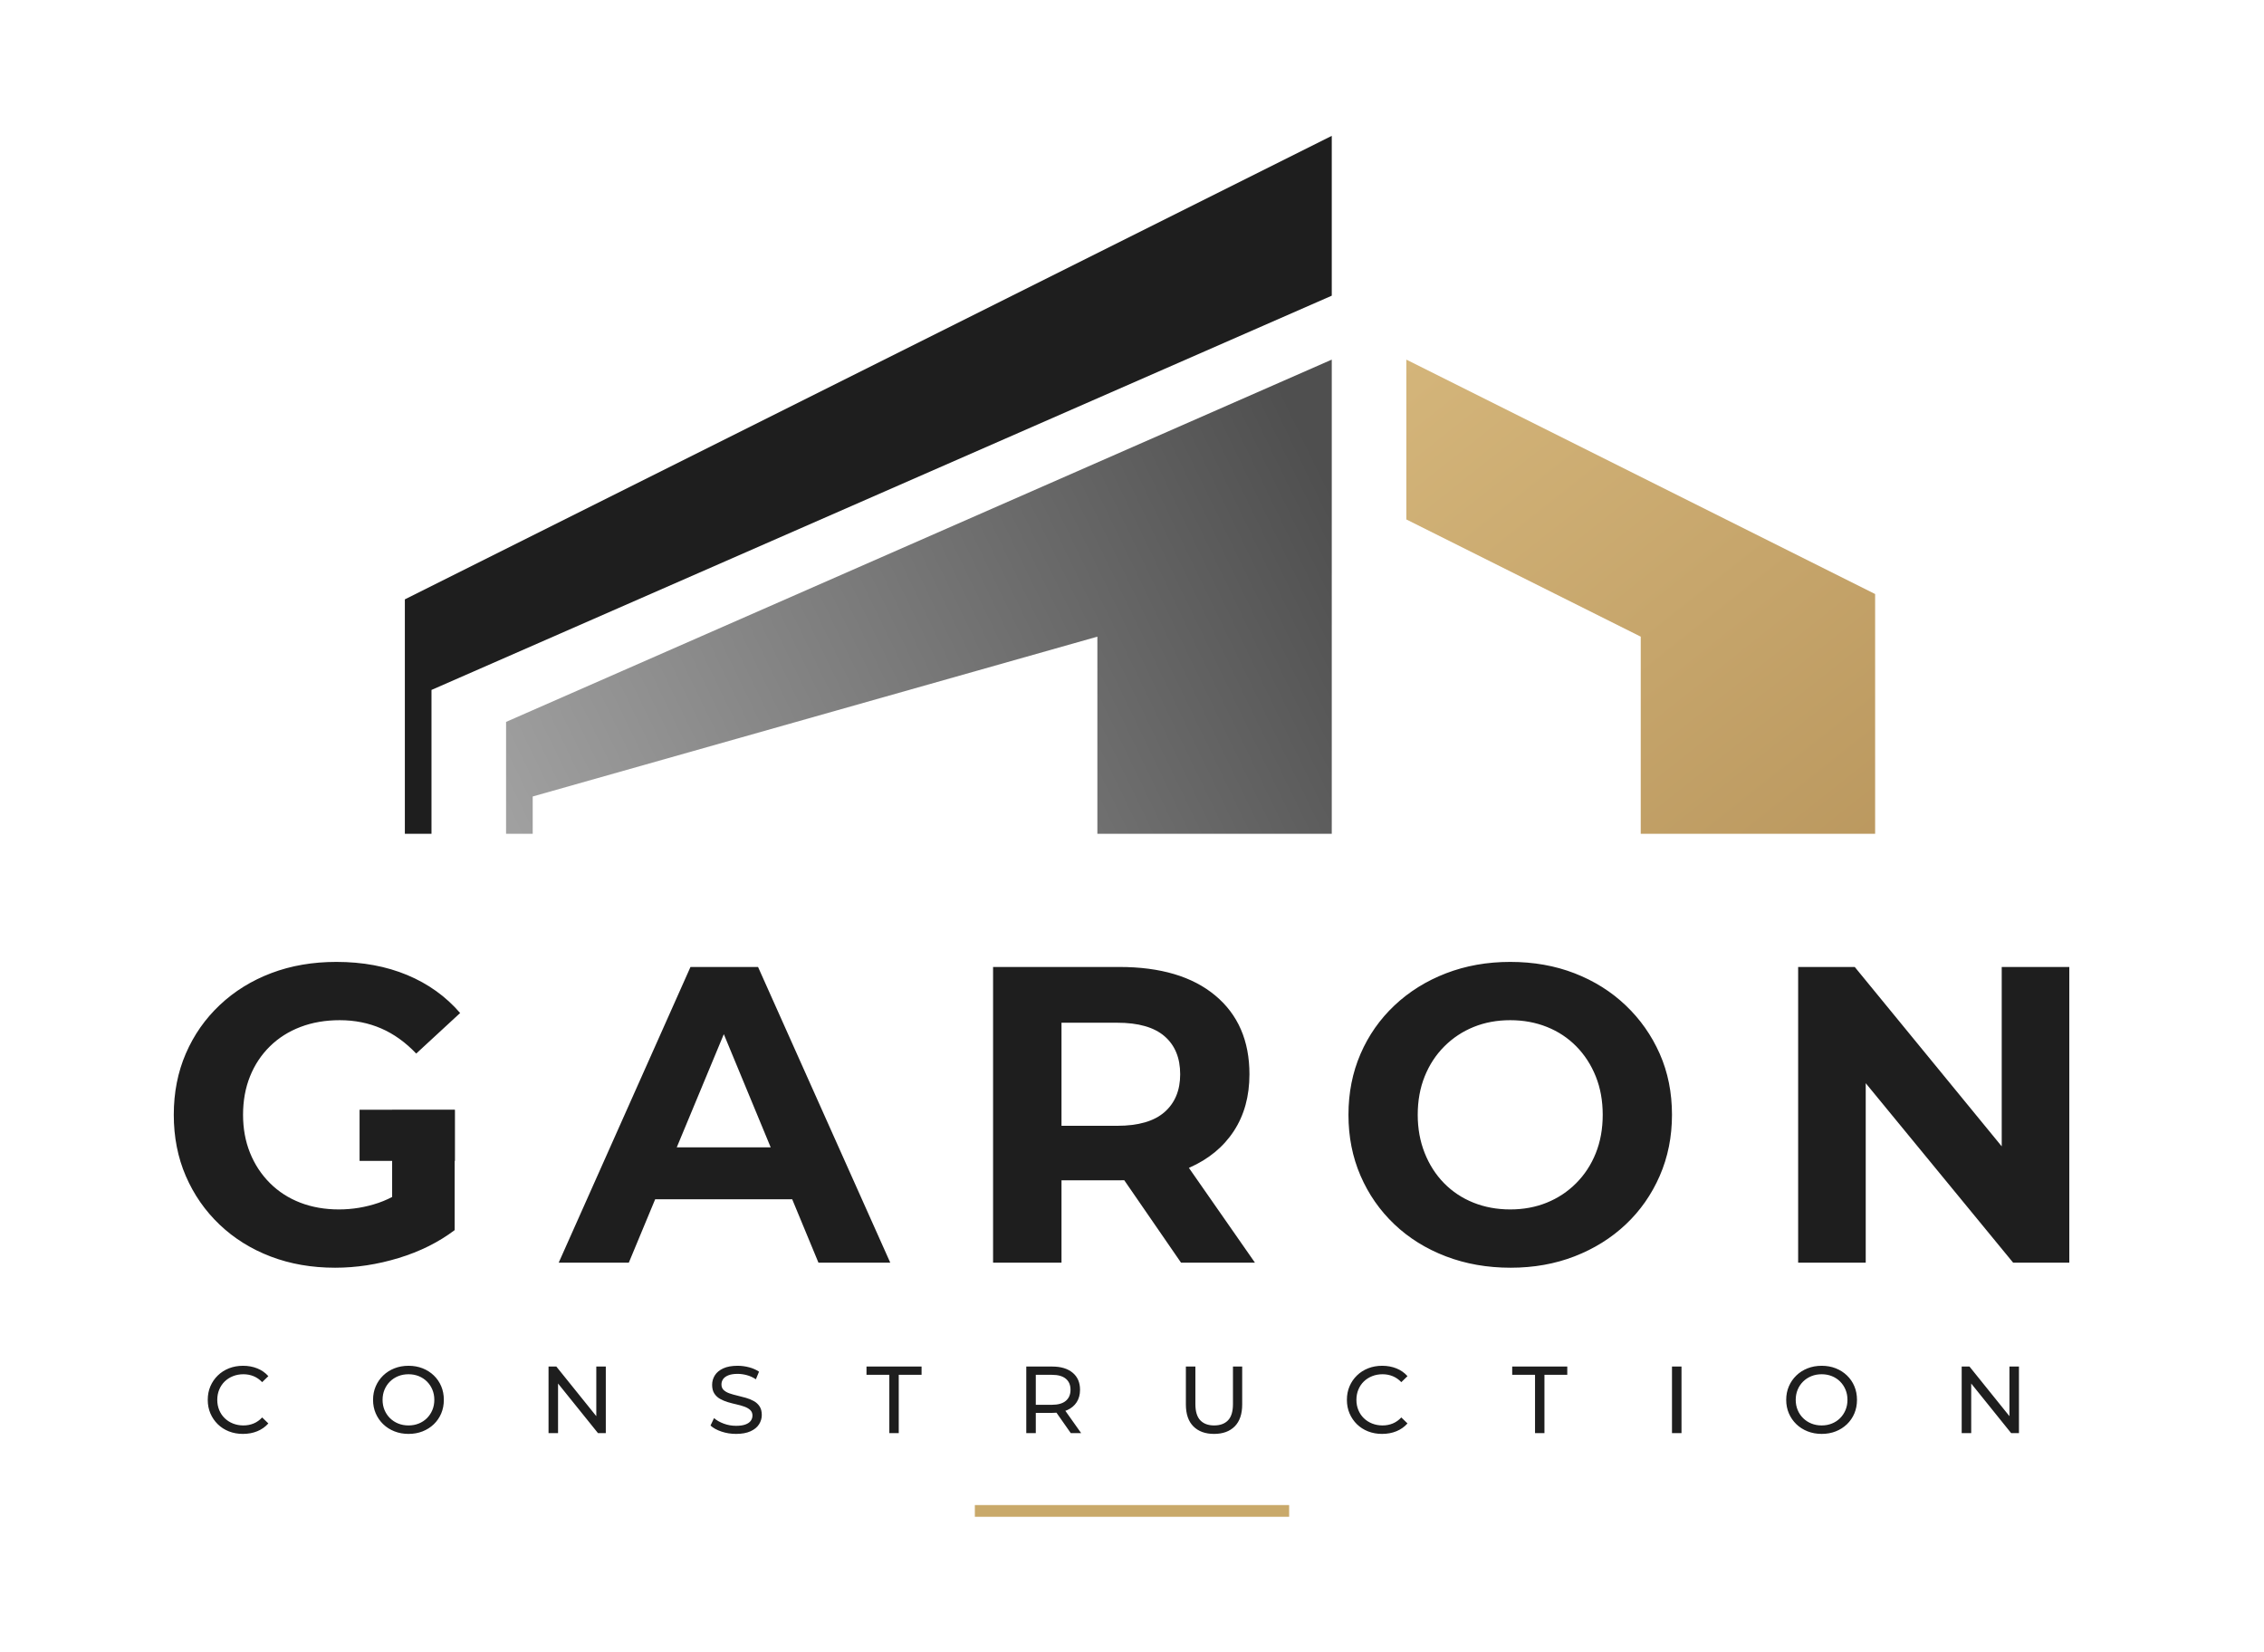
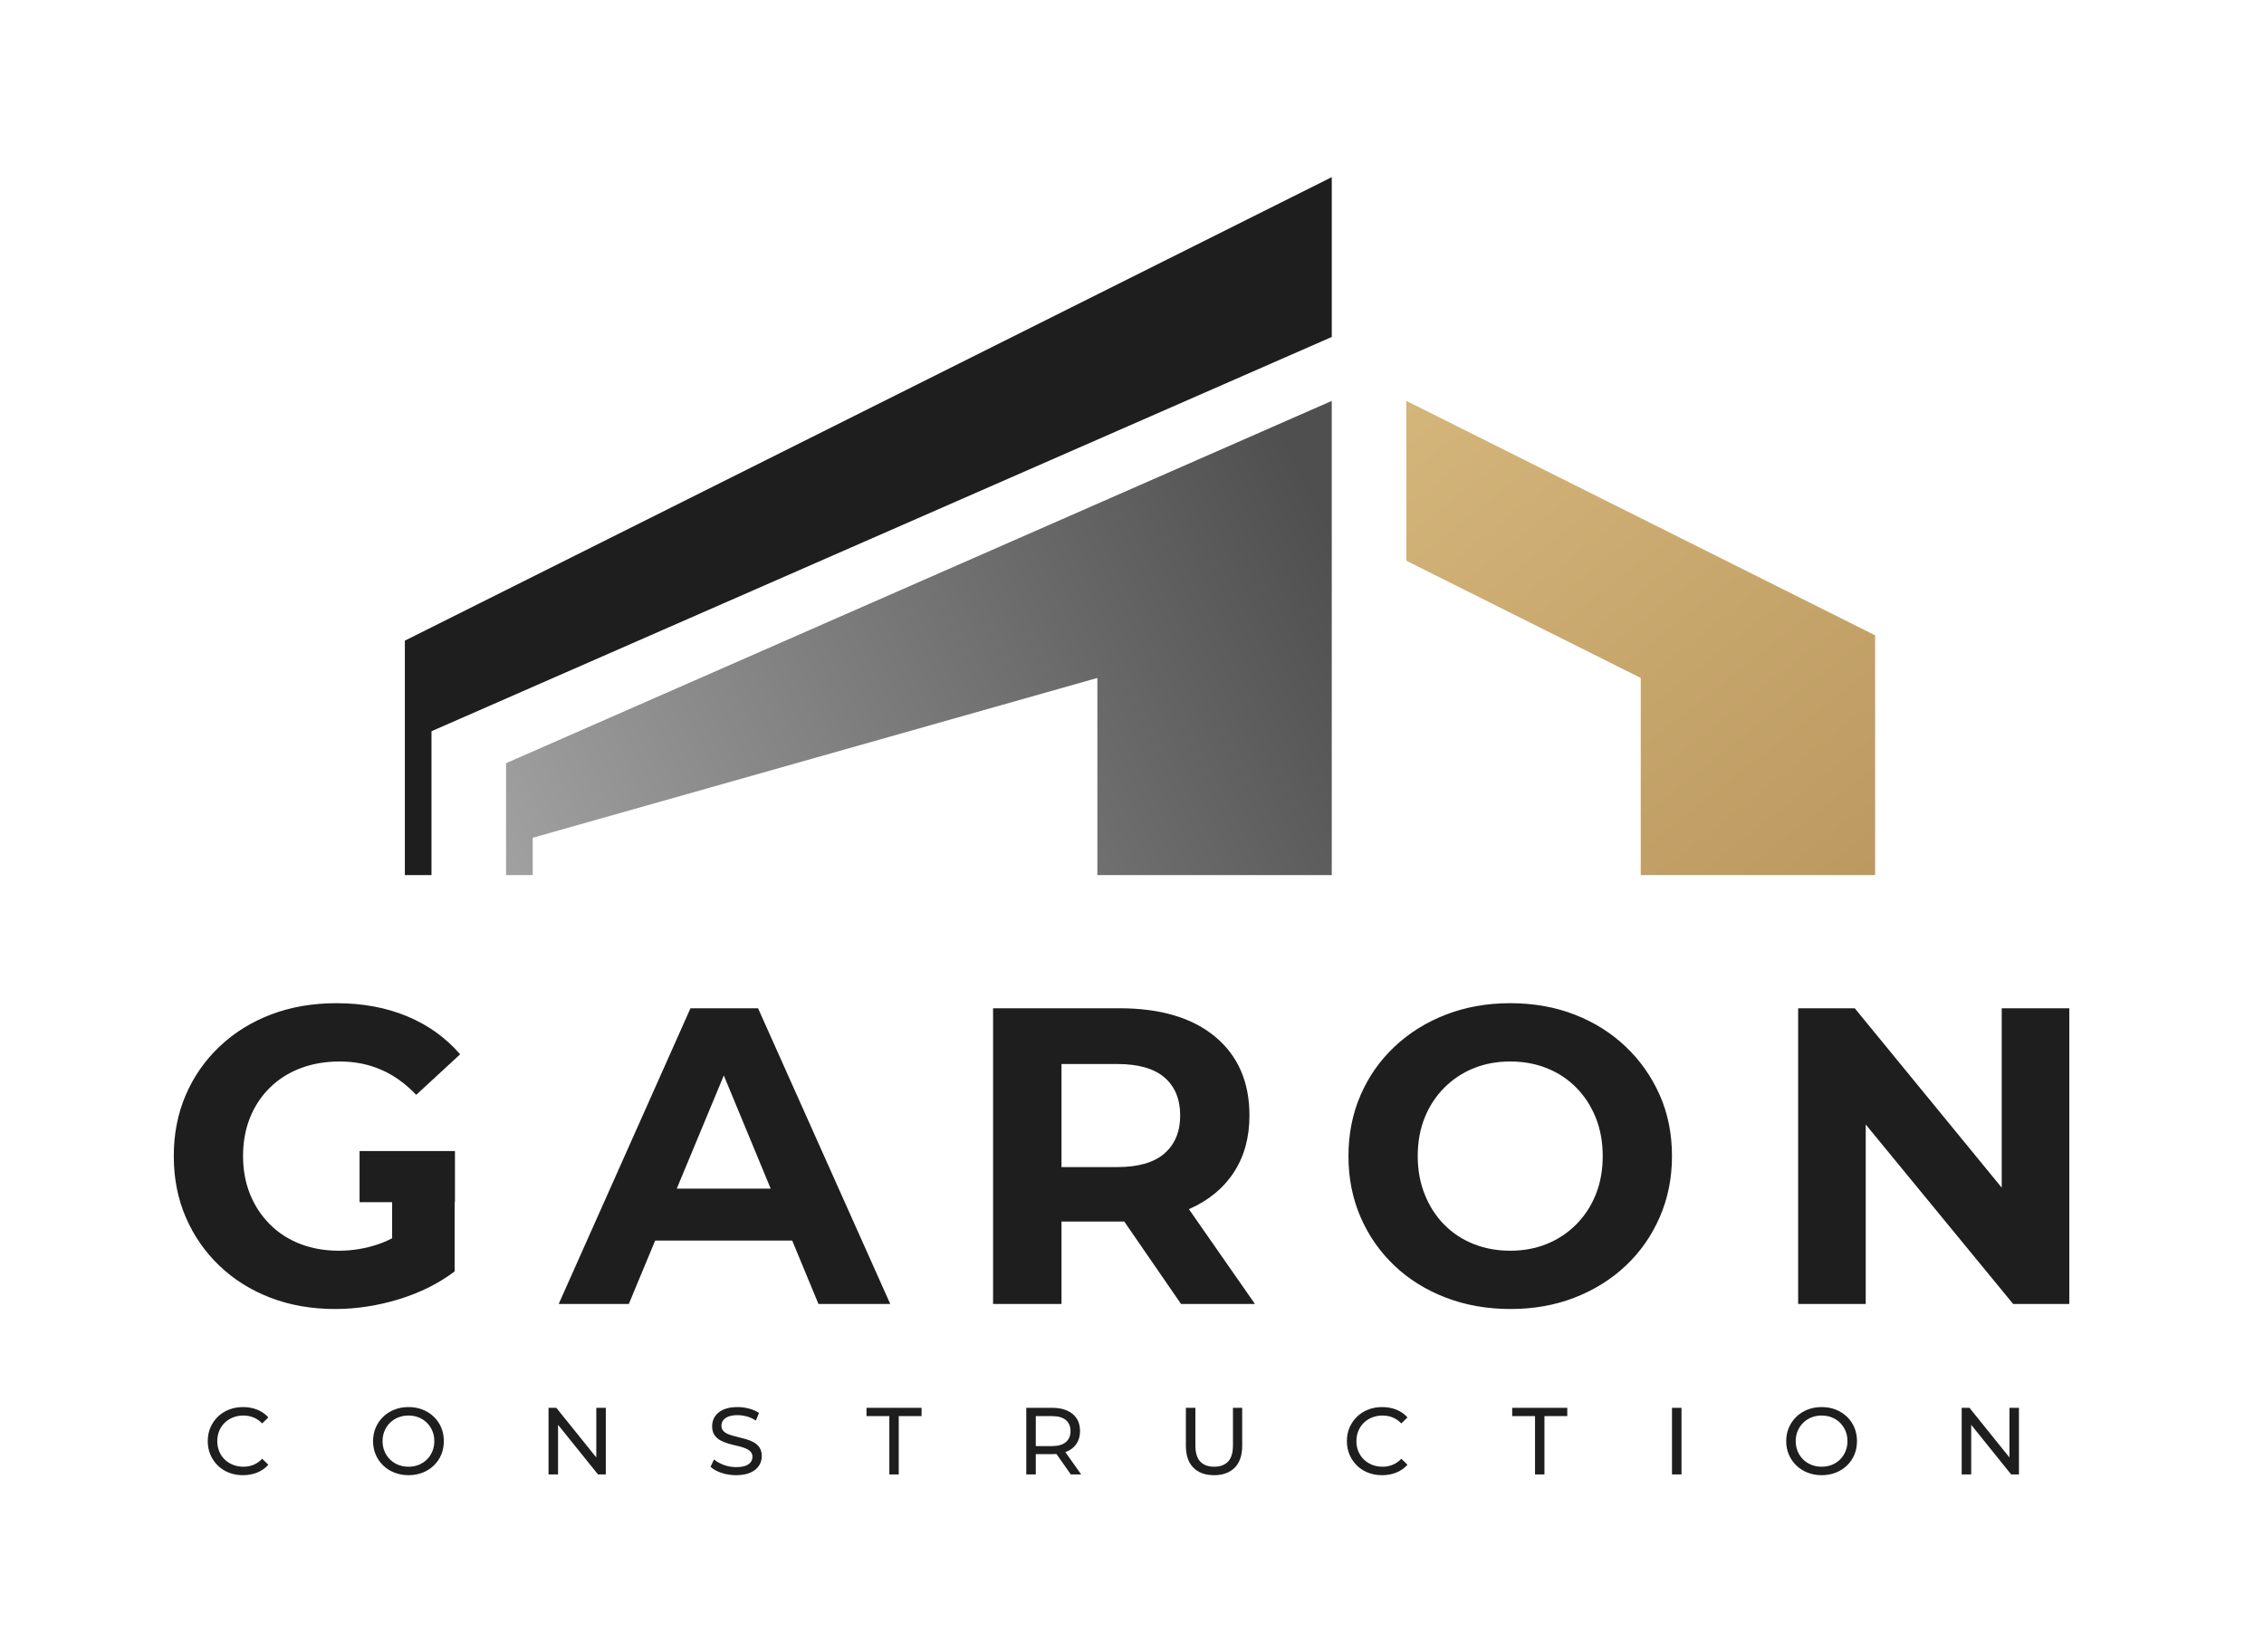
<svg xmlns="http://www.w3.org/2000/svg" viewBox="0 0 425 310" role="img" aria-label="GARON Construction">
  <defs>
    <linearGradient id="gmlight" x1="95" y1="165" x2="250" y2="90" gradientUnits="userSpaceOnUse">
      <stop offset="0" stop-color="#a3a3a3" />
      <stop offset="1" stop-color="#4f4f4f" />
    </linearGradient>
    <linearGradient id="gglight" x1="264" y1="66" x2="352" y2="177" gradientUnits="userSpaceOnUse">
      <stop offset="0" stop-color="#d4b57a" />
      <stop offset="1" stop-color="#b8955c" />
    </linearGradient>
  </defs>
-   <g transform="translate(0,1.5)">
+   <g transform="translate(0,9.25)">
    <path fill="#1e1e1e" d="M250 24 L250 54 L81 128 L81 155 L76 155 L76 111 Z" />
    <path fill="url(#gmlight)" d="M250 66 L250 155 L206 155 L206 118 L100 148 L100 155 L95 155 L95 134 Z" />
    <path fill="url(#gglight)" d="M264 66 L352 110 L352 155 L308 155 L308 118 L264 96 Z" />
  </g>
-   <g transform="translate(0,-20.5)">
+   <g transform="translate(0,-12.75)">
    <path fill="#1e1e1e" d="M62.909 258.451Q56.329 258.451 50.818 256.35Q45.308 254.249 41.225 250.364Q37.141 246.479 34.882 241.246Q32.622 236.014 32.622 229.75Q32.622 223.486 34.882 218.254Q37.141 213.021 41.264 209.136Q45.387 205.251 50.937 203.15Q56.487 201.049 63.147 201.049Q70.521 201.049 76.428 203.506Q82.334 205.964 86.378 210.642L78.132 218.254Q75.119 215.082 71.551 213.536Q67.984 211.99 63.781 211.99Q59.738 211.99 56.408 213.259Q53.078 214.527 50.66 216.906Q48.241 219.284 46.933 222.535Q45.625 225.786 45.625 229.75Q45.625 233.635 46.933 236.886Q48.241 240.136 50.66 242.555Q53.078 244.973 56.368 246.241Q59.659 247.51 63.623 247.51Q67.429 247.51 71.036 246.281Q74.644 245.052 78.053 242.119L85.347 251.395Q80.828 254.804 74.842 256.628Q68.856 258.451 62.909 258.451ZM85.347 251.395 73.613 249.73V228.878H85.347Z M104.88 257.5 129.618 202.0H142.303L167.12 257.5H153.641L133.344 208.501H138.418L118.042 257.5ZM117.249 245.607 120.658 235.855H149.201L152.69 245.607Z M186.421 257.5V202.0H210.128Q221.704 202.0 228.126 207.352Q234.548 212.704 234.548 222.139Q234.548 228.323 231.614 232.803Q228.681 237.282 223.289 239.661Q217.898 242.039 210.445 242.039H193.557L199.266 236.41V257.5ZM221.704 257.5 207.829 237.361H221.545L235.579 257.5ZM199.266 237.837 193.557 231.811H209.731Q215.678 231.811 218.611 229.235Q221.545 226.658 221.545 222.139Q221.545 217.54 218.611 215.003Q215.678 212.466 209.731 212.466H193.557L199.266 206.361Z M283.579 258.451Q276.999 258.451 271.409 256.311Q265.819 254.17 261.736 250.285Q257.653 246.4 255.393 241.167Q253.134 235.934 253.134 229.75Q253.134 223.566 255.393 218.333Q257.653 213.1 261.776 209.215Q265.899 205.33 271.449 203.189Q276.999 201.049 283.5 201.049Q290.081 201.049 295.591 203.189Q301.101 205.33 305.185 209.215Q309.268 213.1 311.567 218.293Q313.866 223.486 313.866 229.75Q313.866 235.934 311.567 241.207Q309.268 246.479 305.185 250.325Q301.101 254.17 295.591 256.311Q290.081 258.451 283.579 258.451ZM283.5 247.51Q287.226 247.51 290.358 246.241Q293.49 244.973 295.869 242.594Q298.247 240.216 299.555 236.965Q300.864 233.714 300.864 229.75Q300.864 225.786 299.555 222.535Q298.247 219.284 295.908 216.906Q293.569 214.527 290.398 213.259Q287.226 211.99 283.5 211.99Q279.774 211.99 276.642 213.259Q273.51 214.527 271.131 216.906Q268.753 219.284 267.445 222.535Q266.136 225.786 266.136 229.75Q266.136 233.635 267.445 236.925Q268.753 240.216 271.092 242.594Q273.431 244.973 276.602 246.241Q279.774 247.51 283.5 247.51Z M337.549 257.5V202.0H348.174L380.919 241.96H375.765V202.0H388.451V257.5H377.906L345.081 217.54H350.235V257.5Z" />
    <rect x="67.5" y="228.8" width="17.9" height="9.6" fill="#1e1e1e" />
    <path fill="#1e1e1e" d="M45.607 289.643Q44.179 289.643 42.973 289.17Q41.768 288.696 40.884 287.83Q40.0 286.964 39.5 285.804Q39.0 284.643 39.0 283.25Q39.0 281.857 39.5 280.696Q40.0 279.536 40.893 278.67Q41.786 277.804 42.991 277.33Q44.196 276.857 45.625 276.857Q47.071 276.857 48.295 277.348Q49.518 277.839 50.375 278.804L49.214 279.929Q48.5 279.179 47.607 278.812Q46.714 278.446 45.696 278.446Q44.643 278.446 43.741 278.804Q42.839 279.161 42.179 279.804Q41.518 280.446 41.152 281.33Q40.786 282.214 40.786 283.25Q40.786 284.286 41.152 285.17Q41.518 286.054 42.179 286.696Q42.839 287.339 43.741 287.696Q44.643 288.054 45.696 288.054Q46.714 288.054 47.607 287.688Q48.5 287.321 49.214 286.554L50.375 287.679Q49.518 288.643 48.295 289.143Q47.071 289.643 45.607 289.643Z M76.692 289.643Q75.263 289.643 74.04 289.161Q72.817 288.679 71.924 287.812Q71.031 286.946 70.531 285.786Q70.031 284.625 70.031 283.25Q70.031 281.875 70.531 280.714Q71.031 279.554 71.924 278.688Q72.817 277.821 74.031 277.339Q75.245 276.857 76.692 276.857Q78.12 276.857 79.325 277.33Q80.531 277.804 81.433 278.67Q82.334 279.536 82.825 280.696Q83.317 281.857 83.317 283.25Q83.317 284.643 82.825 285.804Q82.334 286.964 81.433 287.83Q80.531 288.696 79.325 289.17Q78.12 289.643 76.692 289.643ZM76.692 288.054Q77.727 288.054 78.611 287.696Q79.495 287.339 80.147 286.688Q80.799 286.036 81.165 285.161Q81.531 284.286 81.531 283.25Q81.531 282.214 81.165 281.339Q80.799 280.464 80.147 279.812Q79.495 279.161 78.611 278.804Q77.727 278.446 76.692 278.446Q75.638 278.446 74.754 278.804Q73.87 279.161 73.209 279.812Q72.549 280.464 72.183 281.339Q71.817 282.214 71.817 283.25Q71.817 284.286 72.183 285.161Q72.549 286.036 73.209 286.688Q73.87 287.339 74.754 287.696Q75.638 288.054 76.692 288.054Z M102.972 289.5V277.0H104.437L112.705 287.268H111.937V277.0H113.722V289.5H112.258L103.99 279.232H104.758V289.5Z M138.164 289.643Q136.735 289.643 135.432 289.205Q134.128 288.768 133.378 288.071L134.039 286.679Q134.753 287.304 135.86 287.714Q136.968 288.125 138.164 288.125Q139.253 288.125 139.932 287.875Q140.61 287.625 140.932 287.188Q141.253 286.75 141.253 286.196Q141.253 285.554 140.834 285.161Q140.414 284.768 139.744 284.527Q139.075 284.286 138.271 284.107Q137.468 283.929 136.655 283.688Q135.843 283.446 135.173 283.071Q134.503 282.696 134.093 282.062Q133.682 281.429 133.682 280.429Q133.682 279.464 134.191 278.652Q134.7 277.839 135.762 277.348Q136.825 276.857 138.468 276.857Q139.557 276.857 140.628 277.143Q141.7 277.429 142.485 277.964L141.896 279.393Q141.093 278.857 140.2 278.616Q139.307 278.375 138.468 278.375Q137.414 278.375 136.735 278.643Q136.057 278.911 135.744 279.357Q135.432 279.804 135.432 280.357Q135.432 281.018 135.851 281.411Q136.271 281.804 136.941 282.036Q137.61 282.268 138.414 282.455Q139.218 282.643 140.03 282.875Q140.843 283.107 141.512 283.482Q142.182 283.857 142.593 284.482Q143.003 285.107 143.003 286.089Q143.003 287.036 142.485 287.848Q141.968 288.661 140.887 289.152Q139.807 289.643 138.164 289.643Z M166.945 289.5V278.554H162.659V277.0H172.998V278.554H168.713V289.5Z M192.654 289.5V277.0H197.529Q199.958 277.0 201.351 278.152Q202.744 279.304 202.744 281.357Q202.744 282.714 202.119 283.688Q201.494 284.661 200.333 285.179Q199.172 285.696 197.529 285.696H193.636L194.44 284.875V289.5ZM201.011 289.5 197.833 284.964H199.744L202.958 289.5ZM194.44 285.054 193.636 284.179H197.476Q199.19 284.179 200.074 283.438Q200.958 282.696 200.958 281.357Q200.958 280.018 200.074 279.286Q199.19 278.554 197.476 278.554H193.636L194.44 277.661Z M227.899 289.643Q225.435 289.643 224.024 288.232Q222.614 286.821 222.614 284.107V277.0H224.399V284.036Q224.399 286.125 225.319 287.089Q226.239 288.054 227.917 288.054Q229.614 288.054 230.533 287.089Q231.453 286.125 231.453 284.036V277.0H233.185V284.107Q233.185 286.821 231.783 288.232Q230.381 289.643 227.899 289.643Z M259.448 289.643Q258.019 289.643 256.814 289.17Q255.609 288.696 254.725 287.83Q253.841 286.964 253.341 285.804Q252.841 284.643 252.841 283.25Q252.841 281.857 253.341 280.696Q253.841 279.536 254.734 278.67Q255.627 277.804 256.832 277.33Q258.037 276.857 259.466 276.857Q260.912 276.857 262.136 277.348Q263.359 277.839 264.216 278.804L263.055 279.929Q262.341 279.179 261.448 278.812Q260.555 278.446 259.537 278.446Q258.484 278.446 257.582 278.804Q256.68 279.161 256.019 279.804Q255.359 280.446 254.993 281.33Q254.627 282.214 254.627 283.25Q254.627 284.286 254.993 285.17Q255.359 286.054 256.019 286.696Q256.68 287.339 257.582 287.696Q258.484 288.054 259.537 288.054Q260.555 288.054 261.448 287.688Q262.341 287.321 263.055 286.554L264.216 287.679Q263.359 288.643 262.136 289.143Q260.912 289.643 259.448 289.643Z M288.157 289.5V278.554H283.872V277.0H294.211V278.554H289.925V289.5Z M313.867 289.5V277.0H315.653V289.5Z M341.969 289.643Q340.541 289.643 339.317 289.161Q338.094 288.679 337.201 287.812Q336.308 286.946 335.808 285.786Q335.308 284.625 335.308 283.25Q335.308 281.875 335.808 280.714Q336.308 279.554 337.201 278.688Q338.094 277.821 339.308 277.339Q340.523 276.857 341.969 276.857Q343.398 276.857 344.603 277.33Q345.808 277.804 346.71 278.67Q347.612 279.536 348.103 280.696Q348.594 281.857 348.594 283.25Q348.594 284.643 348.103 285.804Q347.612 286.964 346.71 287.83Q345.808 288.696 344.603 289.17Q343.398 289.643 341.969 289.643ZM341.969 288.054Q343.005 288.054 343.889 287.696Q344.773 287.339 345.425 286.688Q346.076 286.036 346.442 285.161Q346.808 284.286 346.808 283.25Q346.808 282.214 346.442 281.339Q346.076 280.464 345.425 279.812Q344.773 279.161 343.889 278.804Q343.005 278.446 341.969 278.446Q340.916 278.446 340.032 278.804Q339.148 279.161 338.487 279.812Q337.826 280.464 337.46 281.339Q337.094 282.214 337.094 283.25Q337.094 284.286 337.46 285.161Q337.826 286.036 338.487 286.688Q339.148 287.339 340.032 287.696Q340.916 288.054 341.969 288.054Z M368.25 289.5V277.0H369.714L377.982 287.268H377.214V277.0H379.0V289.5H377.536L369.268 279.232H370.036V289.5Z" />
-     <rect x="183" y="303" width="59" height="2.2" fill="#c9a96a" />
  </g>
</svg>
